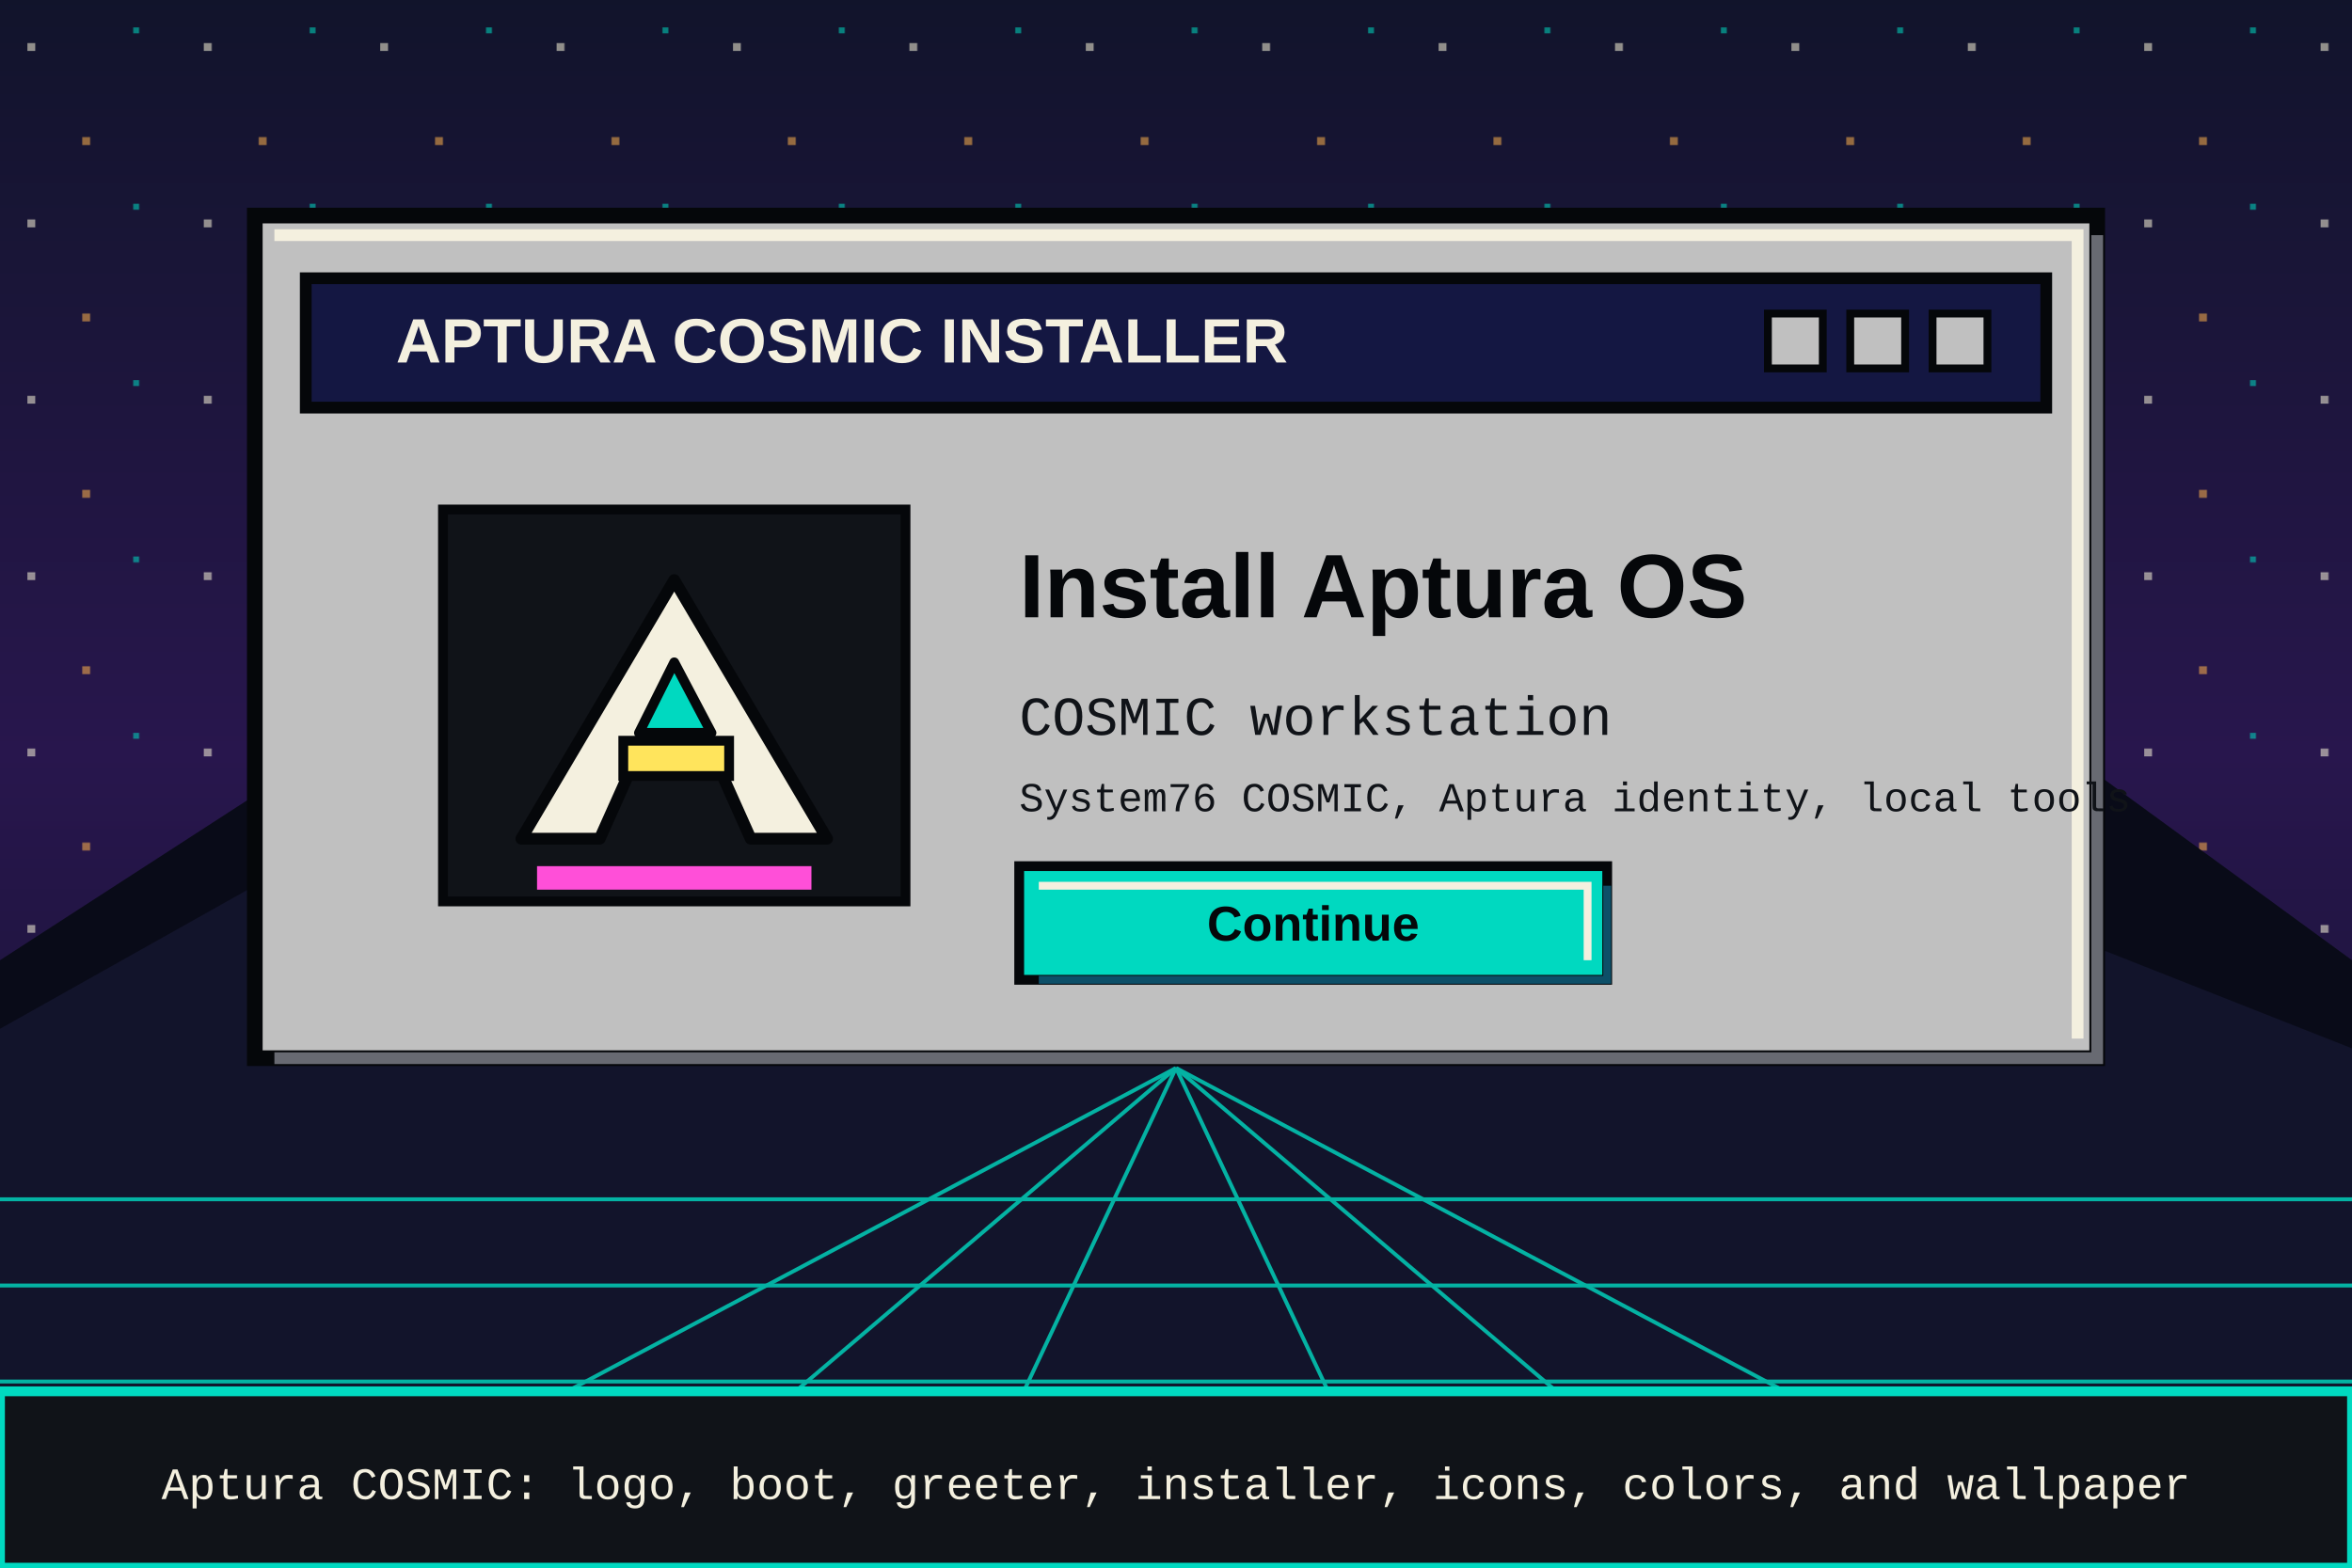
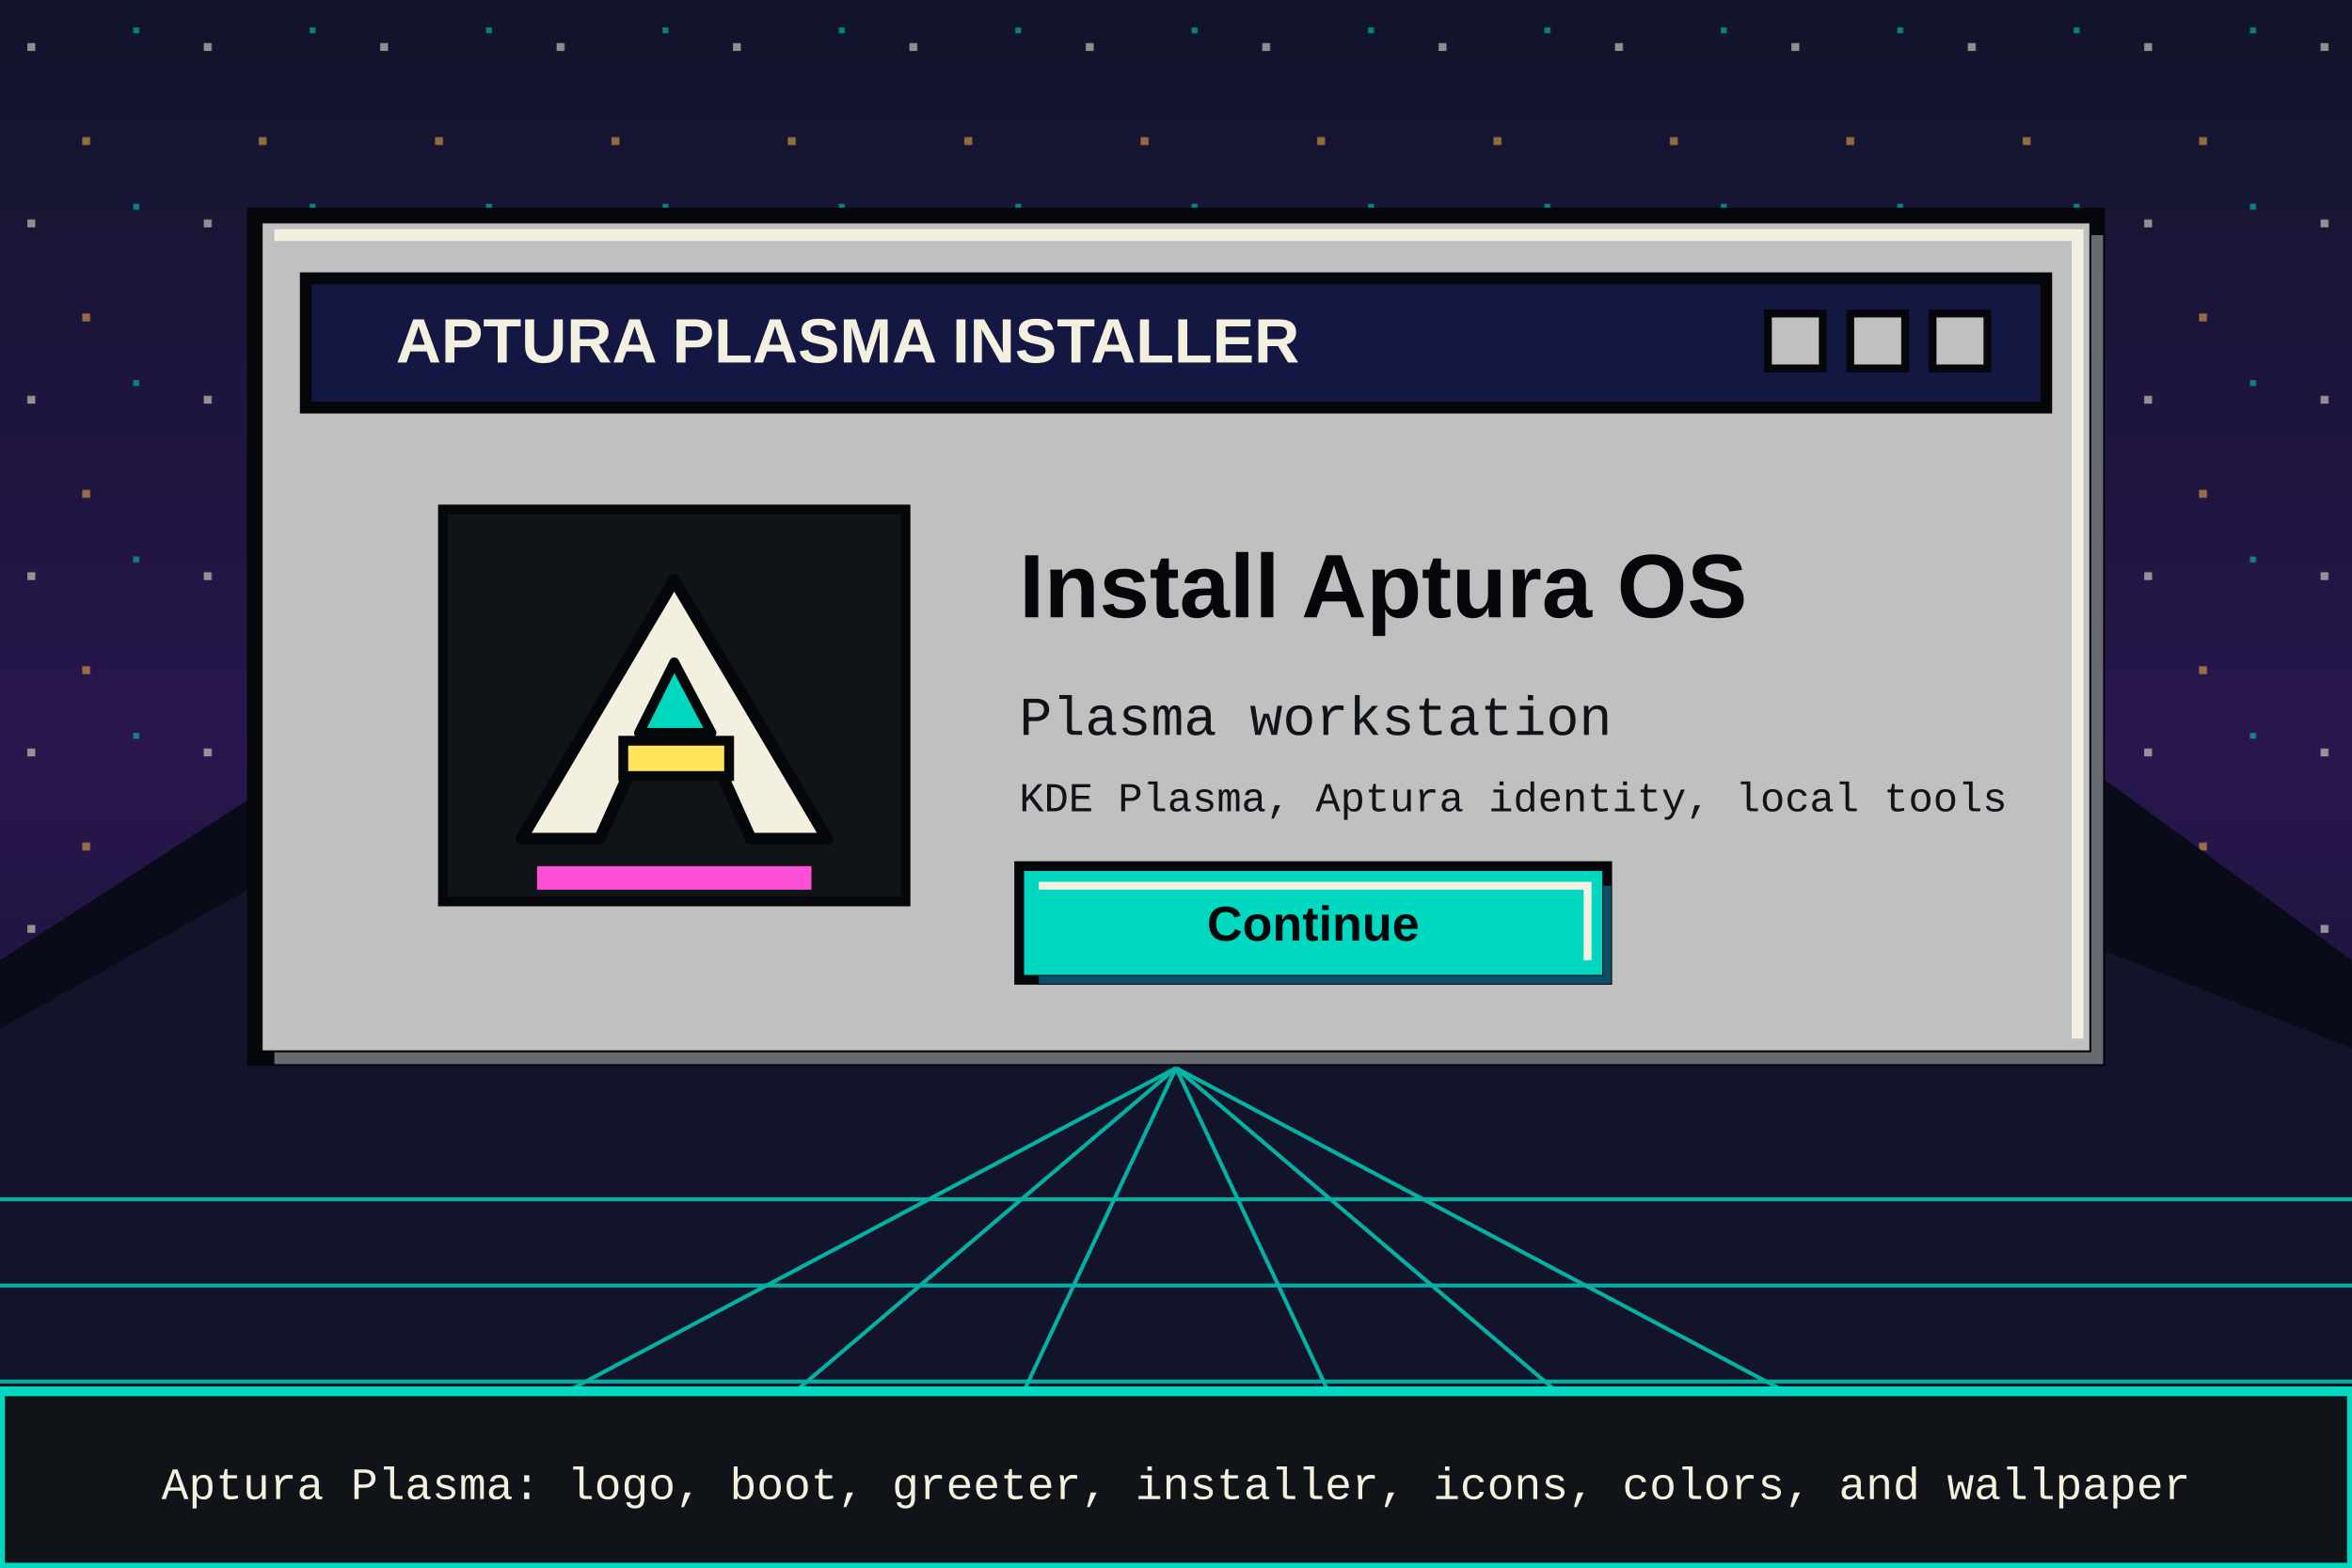
- <svg xmlns="http://www.w3.org/2000/svg" width="1200" height="800" viewBox="0 0 1200 800" role="img" aria-label="Aptura OS COSMIC installer welcome">
+ <svg xmlns="http://www.w3.org/2000/svg" width="1200" height="800" viewBox="0 0 1200 800" role="img" aria-label="Aptura OS Plasma installer welcome">
  <defs>
    <linearGradient id="sky" x1="0" y1="0" x2="0" y2="1">
      <stop offset="0" stop-color="#11142b" />
      <stop offset="0.48" stop-color="#28164d" />
      <stop offset="1" stop-color="#0d1026" />
    </linearGradient>
    <linearGradient id="sun" x1="0" y1="0" x2="0" y2="1">
      <stop offset="0" stop-color="#ffe45c" />
      <stop offset="1" stop-color="#ff4fd8" />
    </linearGradient>
    <pattern id="stars" width="90" height="90" patternUnits="userSpaceOnUse">
      <rect width="90" height="90" fill="none" />
      <rect x="14" y="22" width="4" height="4" fill="#f7f3d7" />
      <rect x="68" y="14" width="3" height="3" fill="#00d9c0" />
      <rect x="42" y="70" width="4" height="4" fill="#ffb14a" />
    </pattern>
    <clipPath id="sunClip">
      <circle cx="600" cy="295" r="118" />
    </clipPath>
  </defs>
  <rect width="1200" height="800" fill="url(#sky)" />
  <rect width="1200" height="800" fill="url(#stars)" opacity="0.55" />
  <g clip-path="url(#sunClip)">
    <circle cx="600" cy="295" r="118" fill="url(#sun)" />
    <g stroke="#28164d" stroke-width="12">
      <path d="M470 254H730" />
      <path d="M462 293H738" />
      <path d="M478 332H722" />
      <path d="M520 371H680" />
    </g>
  </g>
  <path d="M0 490L170 380L300 470L430 350L560 476L700 372L840 488L1000 344L1200 490V800H0Z" fill="#090b18" />
  <path d="M0 525L130 452L260 530L384 438L520 542L660 442L790 526L934 430L1200 535V800H0Z" fill="#12142b" />
  <g stroke="#00d9c0" stroke-width="2" opacity="0.8">
    <path d="M0 612H1200" />
    <path d="M0 656H1200" />
    <path d="M0 705H1200" />
    <path d="M0 760H1200" />
    <path d="M600 545L120 800" />
    <path d="M600 545L300 800" />
    <path d="M600 545L480 800" />
    <path d="M600 545L720 800" />
    <path d="M600 545L900 800" />
    <path d="M600 545L1080 800" />
  </g>
  <rect x="130" y="110" width="940" height="430" rx="0" fill="#c0c0c0" stroke="#05070a" stroke-width="8" />
  <path d="M140 120H1060V530" fill="none" stroke="#f4f0df" stroke-width="6" />
  <path d="M1070 120V540H140" fill="none" stroke="#686a72" stroke-width="6" />
  <rect x="156" y="142" width="888" height="66" fill="#141742" stroke="#05070a" stroke-width="6" />
-   <text x="202" y="185" fill="#f4f0df" font-family="Arial, Helvetica, sans-serif" font-size="32" font-weight="700">APTURA COSMIC INSTALLER</text>
+   <text x="202" y="185" fill="#f4f0df" font-family="Arial, Helvetica, sans-serif" font-size="32" font-weight="700">APTURA PLASMA INSTALLER</text>
  <g fill="#c0c0c0" stroke="#05070a" stroke-width="4">
    <rect x="902" y="160" width="28" height="28" />
    <rect x="944" y="160" width="28" height="28" />
    <rect x="986" y="160" width="28" height="28" />
  </g>
  <rect x="226" y="260" width="236" height="200" fill="#101318" stroke="#05070a" stroke-width="5" />
  <path d="M344 296L422 428H383L366 390H323L306 428H266Z" fill="#f4f0df" stroke="#05070a" stroke-width="6" stroke-linejoin="round" />
  <path d="M344 338L363 374H326Z" fill="#00d9c0" stroke="#05070a" stroke-width="5" stroke-linejoin="round" />
  <rect x="318" y="378" width="54" height="18" fill="#ffe45c" stroke="#05070a" stroke-width="5" />
  <path d="M274 448H414" stroke="#ff4fd8" stroke-width="12" />
  <text x="520" y="315" fill="#05070a" font-family="Arial, Helvetica, sans-serif" font-size="46" font-weight="700">Install Aptura OS</text>
-   <text x="520" y="375" fill="#101318" font-family="Courier New, monospace" font-size="28">COSMIC workstation</text>
-   <text x="520" y="414" fill="#101318" font-family="Courier New, monospace" font-size="21">System76 COSMIC, Aptura identity, local tools</text>
+   <text x="520" y="375" fill="#101318" font-family="Courier New, monospace" font-size="28">Plasma workstation</text>
+   <text x="520" y="414" fill="#101318" font-family="Courier New, monospace" font-size="21">KDE Plasma, Aptura identity, local tools</text>
  <rect x="520" y="442" width="300" height="58" fill="#00d9c0" stroke="#05070a" stroke-width="5" />
  <path d="M530 452H810V490" fill="none" stroke="#f4f0df" stroke-width="4" />
  <path d="M820 452V500H530" fill="none" stroke="#0d4f68" stroke-width="4" />
  <text x="670" y="480" text-anchor="middle" fill="#05070a" font-family="Arial, Helvetica, sans-serif" font-size="25" font-weight="700">Continue</text>
  <rect y="710" width="1200" height="90" fill="#101318" stroke="#00d9c0" stroke-width="5" />
-   <text x="600" y="765" text-anchor="middle" fill="#f4f0df" font-family="Courier New, monospace" font-size="23">Aptura COSMIC: logo, boot, greeter, installer, icons, colors, and wallpaper</text>
+   <text x="600" y="765" text-anchor="middle" fill="#f4f0df" font-family="Courier New, monospace" font-size="23">Aptura Plasma: logo, boot, greeter, installer, icons, colors, and wallpaper</text>
</svg>
